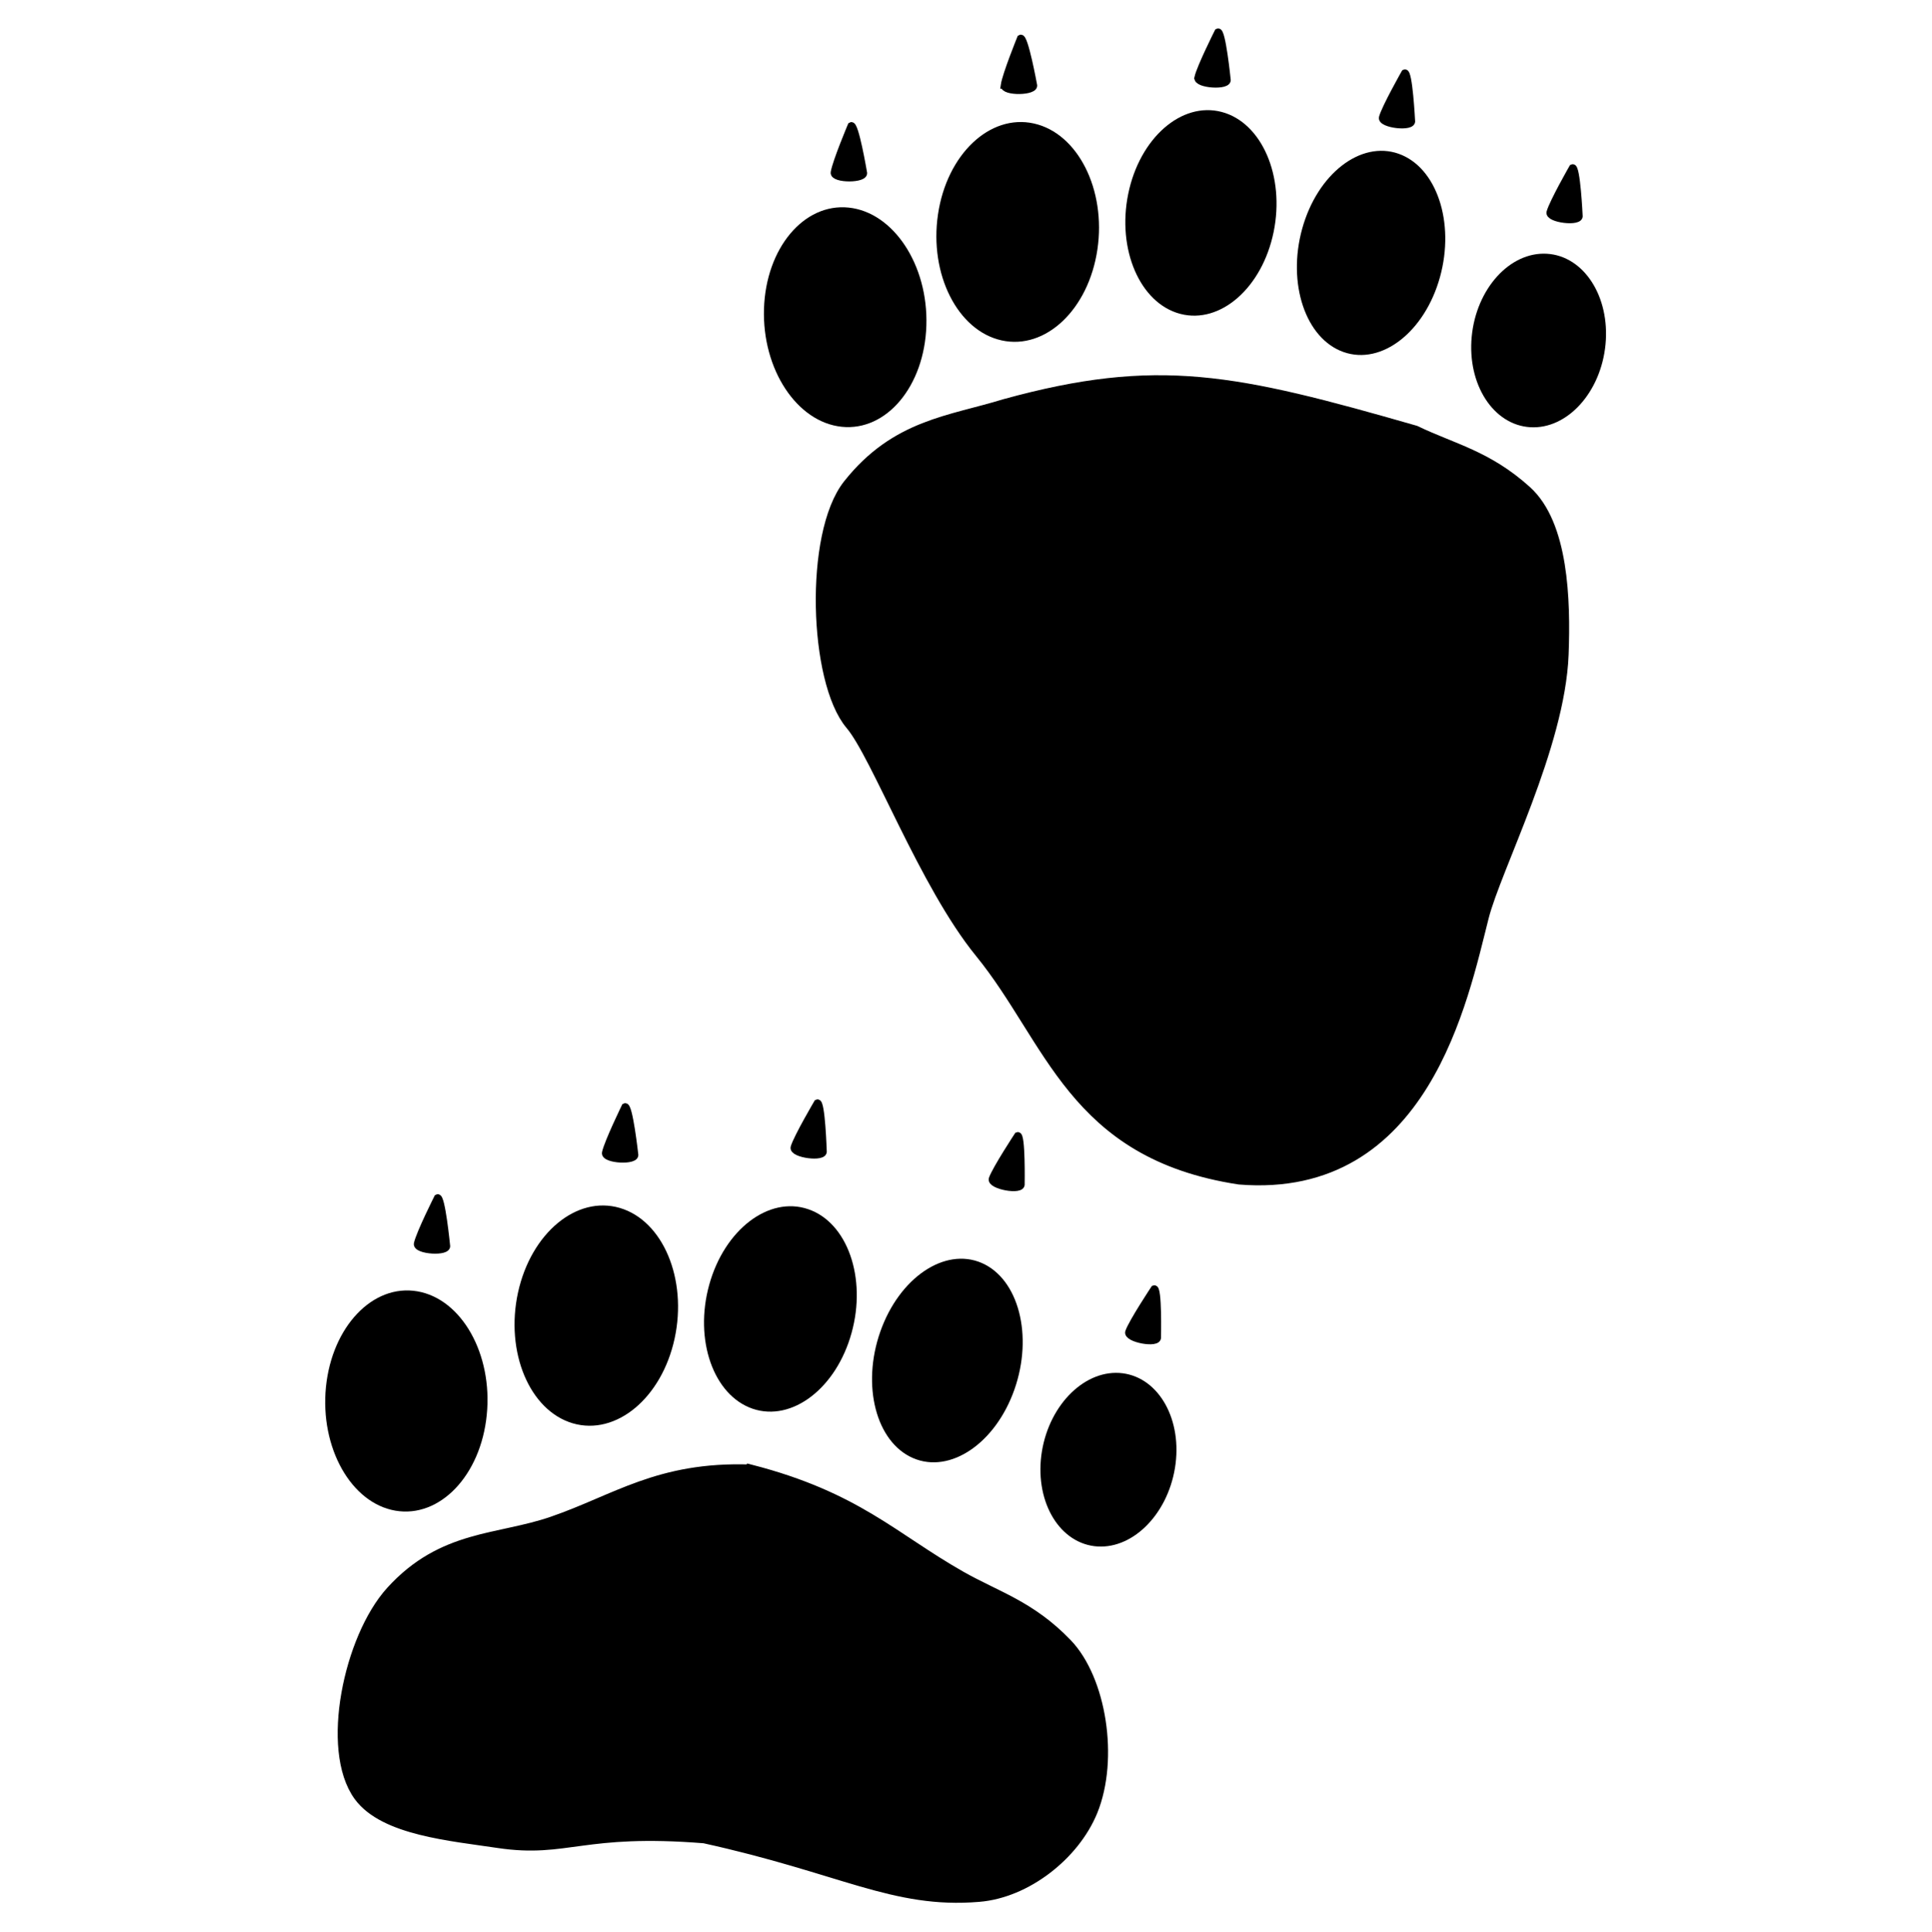
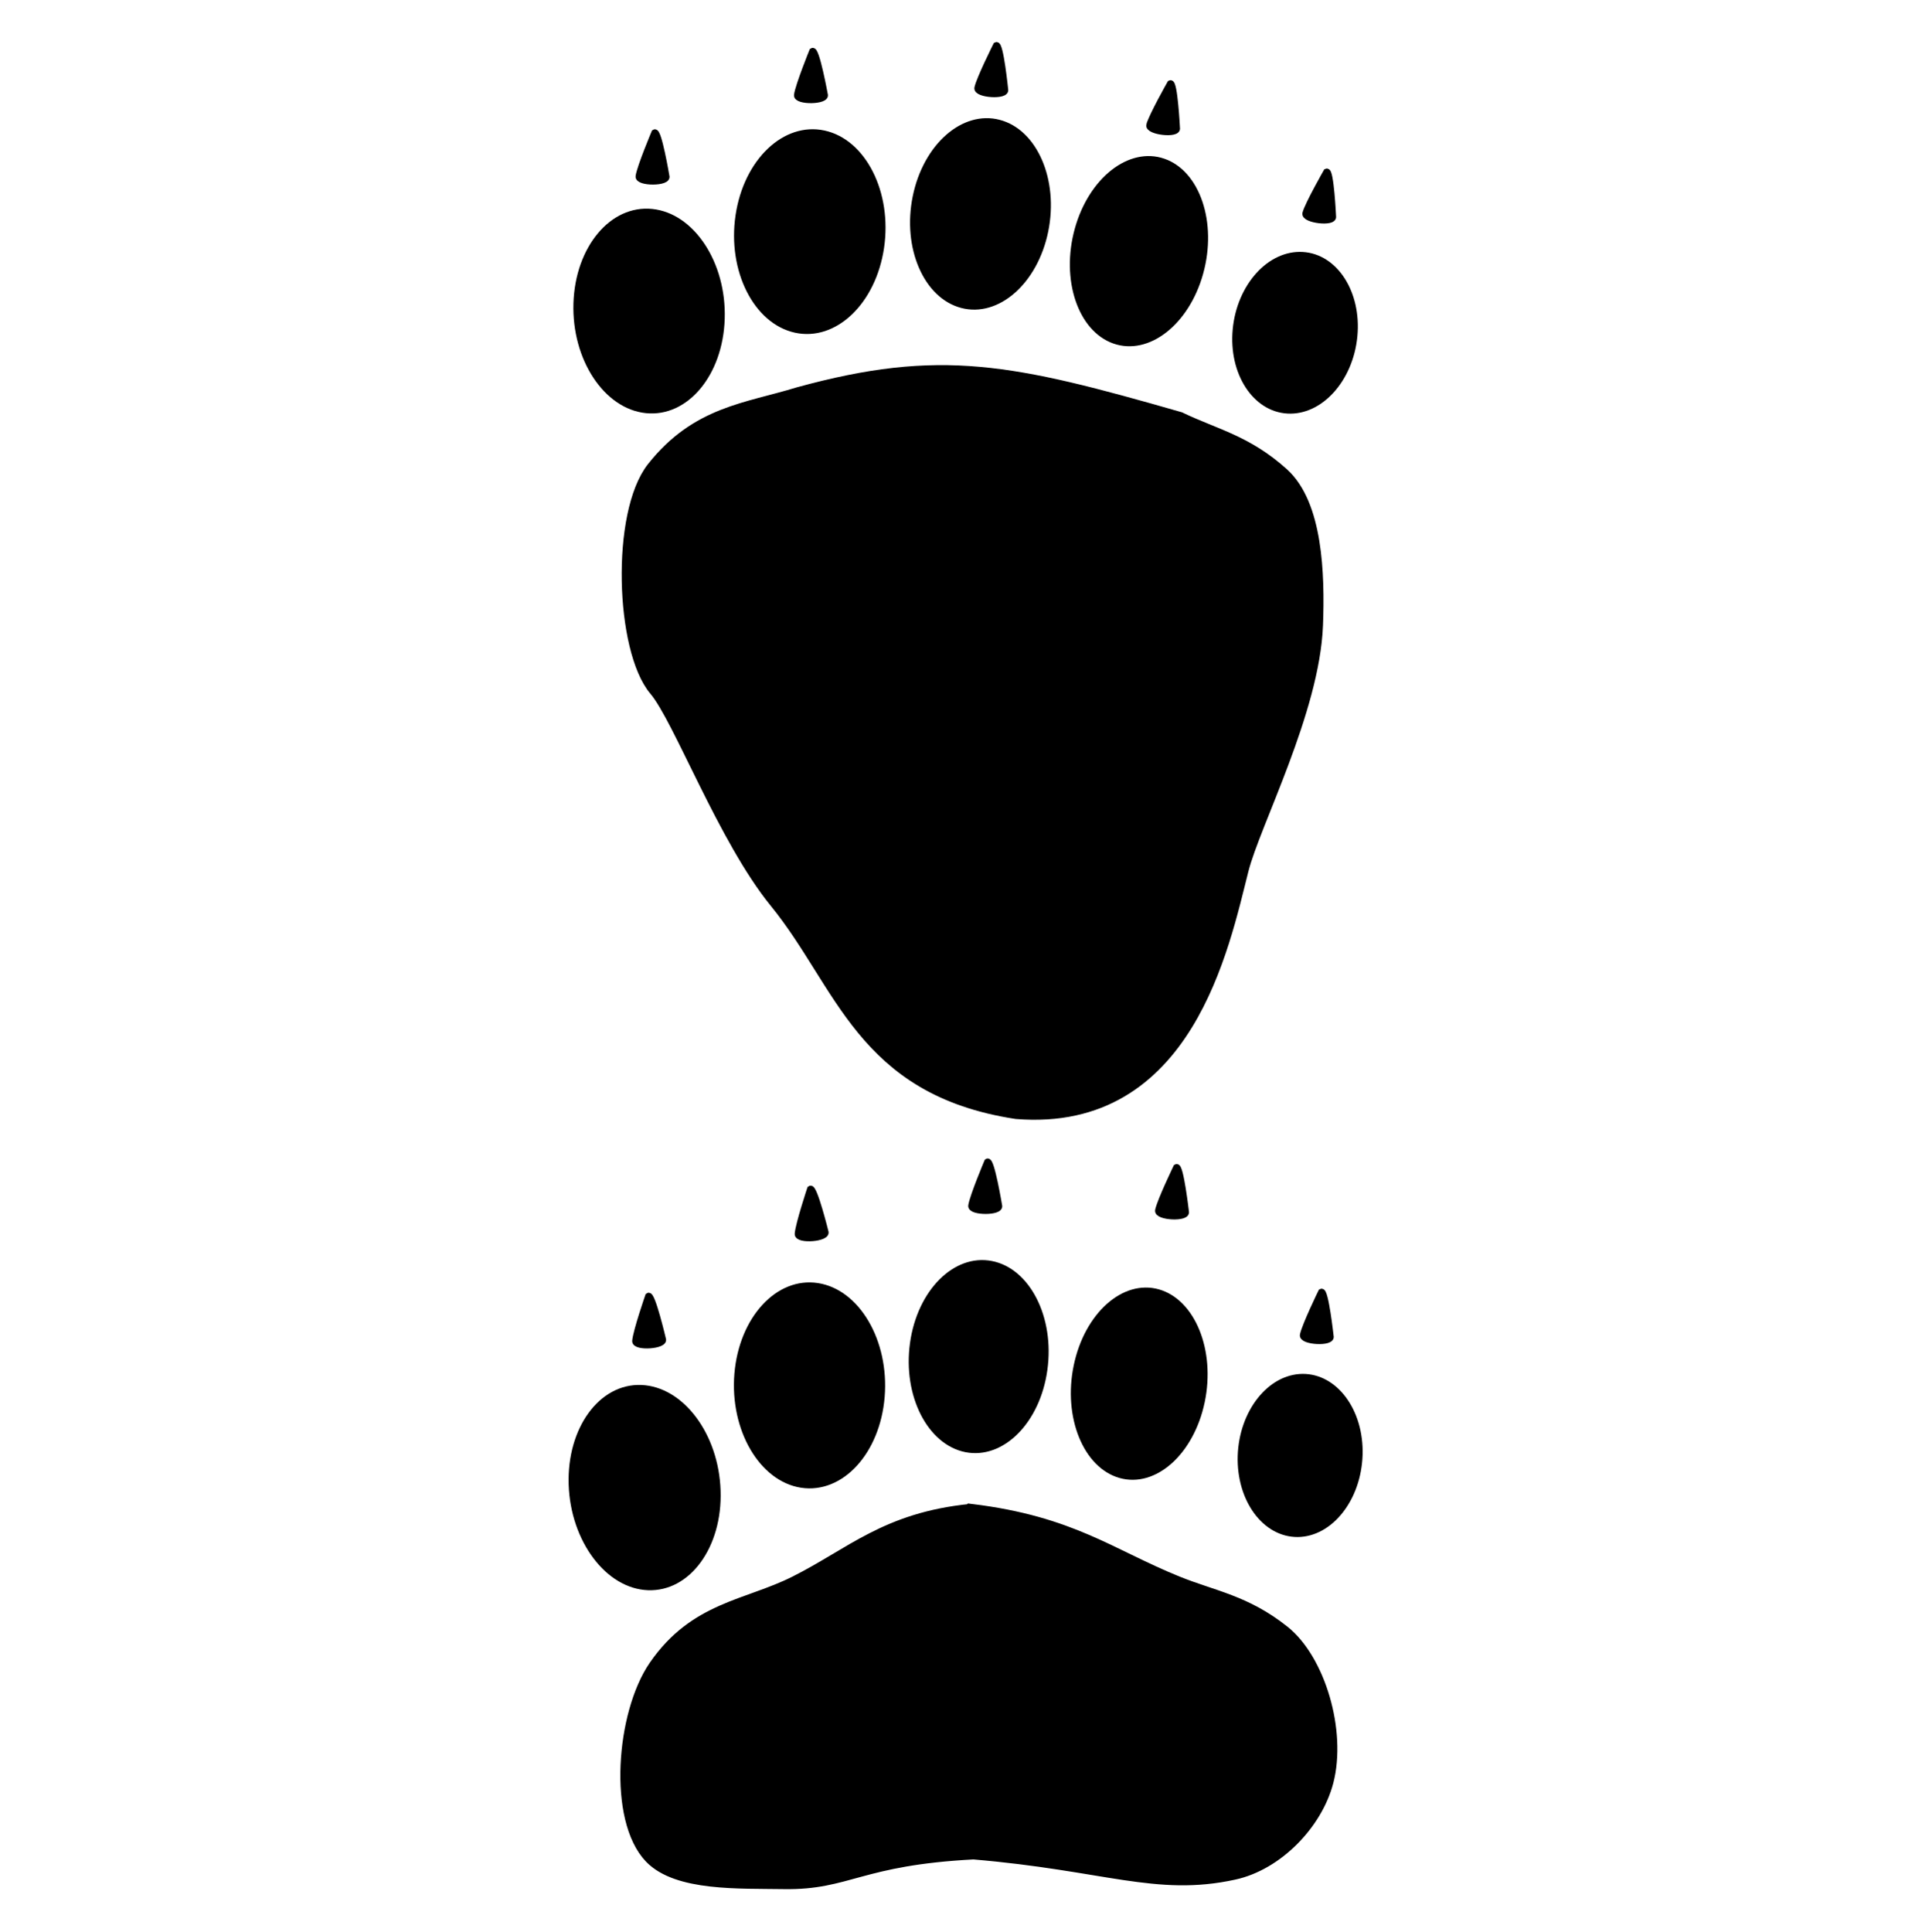
<svg xmlns="http://www.w3.org/2000/svg" version="1.1" id="svg2" x="0px" y="0px" width="580px" height="580px" viewBox="0 0 580 580" enable-background="new 0 0 580 580" xml:space="preserve">
  <defs id="defs4">
    <pattern y="0" x="0" height="6" width="6" patternUnits="userSpaceOnUse" id="EMFhbasepattern" />
  </defs>
-   <g id="g4221" transform="translate(-5.187849,0.5024573)">
-     <g transform="matrix(0.4591757,0.04097388,-0.04075559,0.4567294,236.3517,-26.96505)" id="g4158">
+   <g id="g3393" transform="matrix(0.9315488,0,0,0.9315488,77.0518,4.677636)">
+     <g transform="matrix(0.4591757,0.04097388,-0.04075559,0.4567294,103.8789,-26.46259)" id="g4158">
      <ellipse style="opacity:1;fill:#000000;fill-opacity:1;stroke:#000000;stroke-width:0;stroke-linecap:butt;stroke-linejoin:round;stroke-miterlimit:4;stroke-dasharray:none;stroke-opacity:1" id="path4272-7-5" cx="57.585" cy="259.637" rx="53.176" ry="71.819" transform="matrix(0.999905,0.01378617,0.05724799,0.99836,0,0)" />
      <path style="opacity:1;fill:#000000;fill-rule:evenodd;stroke:#000000;stroke-width:11.426px;stroke-linecap:butt;stroke-linejoin:miter;stroke-opacity:1" d="m 448.324,303.128 c 25.415,9.573 47.815,11.958 74.78,32.344 24.902,18.826 30.773,66.898 32.602,102.801 3.042,59.706 -31.23,142.406 -36.561,175.586 -8.745,54.423 -22.391,182.347 -140.998,183.327 C 269.894,790.361 250.13,718.451 198.362,665.053 158.624,624.062 120.042,542.569 101.263,523.964 75.7,498.639 64.159,403.748 86.077,370.225 112.969,329.094 147.014,323.967 182.004,309.595 278.074,273.544 328.633,279.897 448.324,303.128 Z" id="path4319" />
      <path style="opacity:1;fill:#000000;fill-rule:evenodd;stroke:#000000;stroke-width:4.448px;stroke-linecap:butt;stroke-linejoin:miter;stroke-opacity:1" d="m 56.878,166.252 c -0.342,4.93 21.391,2.949 19.106,-1.853 0,0 -8.261,-31.671 -10.809,-29.729 0,0 -7.806,24.523 -8.297,31.582 z" id="path4328" />
      <ellipse style="opacity:1;fill:#000000;fill-opacity:1;stroke:#000000;stroke-width:0;stroke-linecap:butt;stroke-linejoin:round;stroke-miterlimit:4;stroke-dasharray:none;stroke-opacity:1" id="path4272-7-5-4" cx="190.818" cy="170.151" rx="53.176" ry="71.819" transform="matrix(0.9917392,0.128271,-0.05752764,0.9983439,0,0)" />
      <ellipse style="opacity:1;fill:#000000;fill-opacity:1;stroke:#000000;stroke-width:0;stroke-linecap:butt;stroke-linejoin:round;stroke-miterlimit:4;stroke-dasharray:none;stroke-opacity:1" id="path4272-7-5-4-8" cx="315.096" cy="119.206" rx="48.97" ry="67.493" transform="matrix(0.9858535,0.1676094,-0.1123211,0.993672,0,0)" />
      <ellipse style="opacity:1;fill:#000000;fill-opacity:1;stroke:#000000;stroke-width:0;stroke-linecap:butt;stroke-linejoin:round;stroke-miterlimit:4;stroke-dasharray:none;stroke-opacity:1" id="path4272-7-5-4-8-9" cx="438.015" cy="80.401" rx="47.585" ry="67.382" transform="matrix(0.968917,0.2473861,-0.1794343,0.98377,0,0)" />
      <ellipse style="opacity:1;fill:#000000;fill-opacity:1;stroke:#000000;stroke-width:0;stroke-linecap:butt;stroke-linejoin:round;stroke-miterlimit:4;stroke-dasharray:none;stroke-opacity:1" id="path4272-7-5-4-8-9-3" cx="525.417" cy="251.412" rx="43.661" ry="57.065" transform="matrix(0.9995029,-0.03152848,-0.00555573,0.9999846,0,0)" />
      <path style="opacity:1;fill:#000000;fill-rule:evenodd;stroke:#000000;stroke-width:4.448px;stroke-linecap:butt;stroke-linejoin:miter;stroke-opacity:1" d="m 162.173,99.463 c -0.277,4.934 21.429,2.665 19.079,-2.107 0,0 -8.681,-31.558 -11.204,-29.583 0,0 -7.479,24.625 -7.876,31.69 z" id="path4328-7" />
      <path style="opacity:1;fill:#000000;fill-rule:evenodd;stroke:#000000;stroke-width:4.448px;stroke-linecap:butt;stroke-linejoin:miter;stroke-opacity:1" d="m 287.394,83.174 c -0.667,4.896 21.15,4.353 19.186,-0.59 0,0 -6.155,-32.146 -8.826,-30.377 0,0 -9.406,23.955 -10.361,30.966 z" id="path4328-7-8" />
      <path style="opacity:1;fill:#000000;fill-rule:evenodd;stroke:#000000;stroke-width:4.448px;stroke-linecap:butt;stroke-linejoin:miter;stroke-opacity:1" d="m 409.455,98.433 c -0.912,4.857 20.905,5.411 19.192,0.376 0,0 -4.531,-32.415 -7.287,-30.782 0,0 -10.598,23.452 -11.904,30.406 z" id="path4328-7-8-3" />
      <path style="opacity:1;fill:#000000;fill-rule:evenodd;stroke:#000000;stroke-width:4.448px;stroke-linecap:butt;stroke-linejoin:miter;stroke-opacity:1" d="m 523.684,150.482 c -0.931,4.853 20.883,5.493 19.19,0.451 0,0 -4.404,-32.433 -7.166,-30.811 0,0 -10.69,23.41 -12.024,30.359 z" id="path4328-7-8-3-0" />
    </g>
-     <g transform="matrix(1.425879,0.2260583,-0.2260583,1.425879,337.1415,-1093.056)" id="g4203">
+     <g transform="matrix(1.443244,0.035788,-0.035788,1.443244,133.3531,-1053.202)" id="g4203">
      <path id="path4150" d="m 37.5,1058.307 c 0.741,12.636 -6.286,22.775 -15.663,22.648 -9.356,-0.127 -17.547,-10.477 -18.288,-23.135 -0.72,-12.636 6.286,-22.775 15.663,-22.648 9.377,0.127 17.568,10.477 18.288,23.135 z" style="fill:#000000;fill-opacity:1;fill-rule:nonzero;stroke:none" />
      <path id="path4152" d="m 37.5,1058.307 c 0.741,12.636 -6.286,22.775 -15.663,22.648 -9.356,-0.127 -17.547,-10.477 -18.288,-23.135 -0.72,-12.636 6.286,-22.775 15.663,-22.648 9.377,0.127 17.568,10.477 18.288,23.135 z" style="fill:none;stroke:none" />
      <path id="path4154" d="m 93.486,1061.715 c 22.436,2.159 31.157,9.25 46.354,14.965 8.107,3.048 15.261,3.81 23.876,10.329 7.938,6.011 13.017,21.632 10.414,32.808 -2.201,9.356 -10.668,18.457 -20.003,20.722 -17.081,4.191 -28.617,-1.355 -58.165,-3.111 -25.548,1.968 -27.877,7.556 -42.164,7.684 -9.991,0.085 -23.601,1.079 -29.612,-4.847 -8.149,-8.086 -6.985,-31.453 0,-42.164 8.594,-13.123 19.981,-13.674 30.628,-19.346 12.446,-6.625 19.96,-14.711 38.671,-17.039 z" style="fill:#000000;fill-opacity:1;fill-rule:evenodd;stroke:#000000;stroke-width:3.641px;stroke-linecap:butt;stroke-linejoin:miter;stroke-miterlimit:4;stroke-dasharray:none;stroke-opacity:1" />
      <path id="path4156" d="m 17.646,1025.372 c -0.106,1.566 6.816,0.931 6.096,-0.593 0,0 -2.646,-10.118 -3.45,-9.504 0,0 -2.498,7.832 -2.646,10.097 z" style="fill:#000000;fill-opacity:1;fill-rule:evenodd;stroke:#000000;stroke-width:1.418px;stroke-linecap:butt;stroke-linejoin:miter;stroke-miterlimit:4;stroke-dasharray:none;stroke-opacity:1" />
      <path id="path4158" d="m 73.61,1036.506 c -0.72,12.636 -8.848,21.907 -18.161,20.722 -9.292,-1.206 -16.235,-12.425 -15.515,-25.082 0.741,-12.636 8.869,-21.907 18.161,-20.701 9.292,1.206 16.235,12.425 15.515,25.061 z" style="fill:#000000;fill-opacity:1;fill-rule:nonzero;stroke:none" />
      <path id="path4160" d="m 73.61,1036.506 c -0.72,12.636 -8.848,21.907 -18.161,20.722 -9.292,-1.206 -16.235,-12.425 -15.515,-25.082 0.741,-12.636 8.869,-21.907 18.161,-20.701 9.292,1.206 16.235,12.425 15.515,25.061 z" style="fill:none;stroke:none" />
      <path id="path4162" d="m 109.784,1029.584 c -1.333,11.832 -9.313,20.235 -17.822,18.796 -8.509,-1.46 -14.33,-12.213 -12.996,-24.045 1.333,-11.811 9.313,-20.235 17.843,-18.775 8.509,1.439 14.33,12.192 12.975,24.024 z" style="fill:#000000;fill-opacity:1;fill-rule:nonzero;stroke:none" />
      <path id="path4164" d="m 109.784,1029.584 c -1.333,11.832 -9.313,20.235 -17.822,18.796 -8.509,-1.46 -14.33,-12.213 -12.996,-24.045 1.333,-11.811 9.313,-20.235 17.843,-18.775 8.509,1.439 14.33,12.192 12.975,24.024 z" style="fill:none;stroke:none" />
      <path id="path4166" d="m 145.09,1035.892 c -2.138,11.684 -10.456,19.473 -18.584,17.399 -8.128,-2.074 -12.996,-13.229 -10.858,-24.913 2.138,-11.684 10.456,-19.494 18.584,-17.42 8.128,2.095 12.996,13.25 10.858,24.934 z" style="fill:#000000;fill-opacity:1;fill-rule:nonzero;stroke:none" />
      <path id="path4168" d="m 145.09,1035.892 c -2.138,11.684 -10.456,19.473 -18.584,17.399 -8.128,-2.074 -12.996,-13.229 -10.858,-24.913 2.138,-11.684 10.456,-19.494 18.584,-17.42 8.128,2.095 12.996,13.25 10.858,24.934 z" style="fill:none;stroke:none" />
      <path id="path4170" d="m 180.628,1046.814 c -0.064,10.075 -6.35,18.415 -14.033,18.669 -7.705,0.233 -13.885,-7.726 -13.843,-17.78 0.064,-10.075 6.35,-18.415 14.034,-18.669 7.705,-0.233 13.906,7.726 13.843,17.78 z" style="fill:#000000;fill-opacity:1;fill-rule:nonzero;stroke:none" />
      <path id="path4172" d="m 180.628,1046.814 c -0.064,10.075 -6.35,18.415 -14.033,18.669 -7.705,0.233 -13.885,-7.726 -13.843,-17.78 0.064,-10.075 6.35,-18.415 14.034,-18.669 7.705,-0.233 13.906,7.726 13.843,17.78 z" style="fill:none;stroke:none" />
      <path id="path4174" d="m 53.333,1000.565 c -0.085,1.587 6.837,0.868 6.096,-0.656 0,0 -2.773,-10.075 -3.577,-9.44 0,0 -2.392,7.853 -2.519,10.096 z" style="fill:#000000;fill-opacity:1;fill-rule:evenodd;stroke:#000000;stroke-width:1.418px;stroke-linecap:butt;stroke-linejoin:miter;stroke-miterlimit:4;stroke-dasharray:none;stroke-opacity:1" />
      <path id="path4176" d="m 91.919,993.305 c -0.212,1.545 6.752,1.376 6.138,-0.191 0,0 -1.968,-10.266 -2.815,-9.694 0,0 -3.006,7.641 -3.323,9.885 z" style="fill:#000000;fill-opacity:1;fill-rule:evenodd;stroke:#000000;stroke-width:1.418px;stroke-linecap:butt;stroke-linejoin:miter;stroke-miterlimit:4;stroke-dasharray:none;stroke-opacity:1" />
      <path id="path4178" d="m 133.66,993.326 c -0.275,1.545 6.688,1.714 6.138,0.106 0,0 -1.46,-10.35 -2.328,-9.821 0,0 -3.386,7.493 -3.81,9.715 z" style="fill:#000000;fill-opacity:1;fill-rule:evenodd;stroke:#000000;stroke-width:1.418px;stroke-linecap:butt;stroke-linejoin:miter;stroke-miterlimit:4;stroke-dasharray:none;stroke-opacity:1" />
      <path id="path4180" d="m 166.68,1020.334 c -0.296,1.545 6.668,1.736 6.117,0.127 0,0 -1.397,-10.35 -2.286,-9.821 0,0 -3.408,7.472 -3.831,9.694 z" style="fill:#000000;fill-opacity:1;fill-rule:evenodd;stroke:#000000;stroke-width:1.418px;stroke-linecap:butt;stroke-linejoin:miter;stroke-miterlimit:4;stroke-dasharray:none;stroke-opacity:1" />
    </g>
  </g>
</svg>
